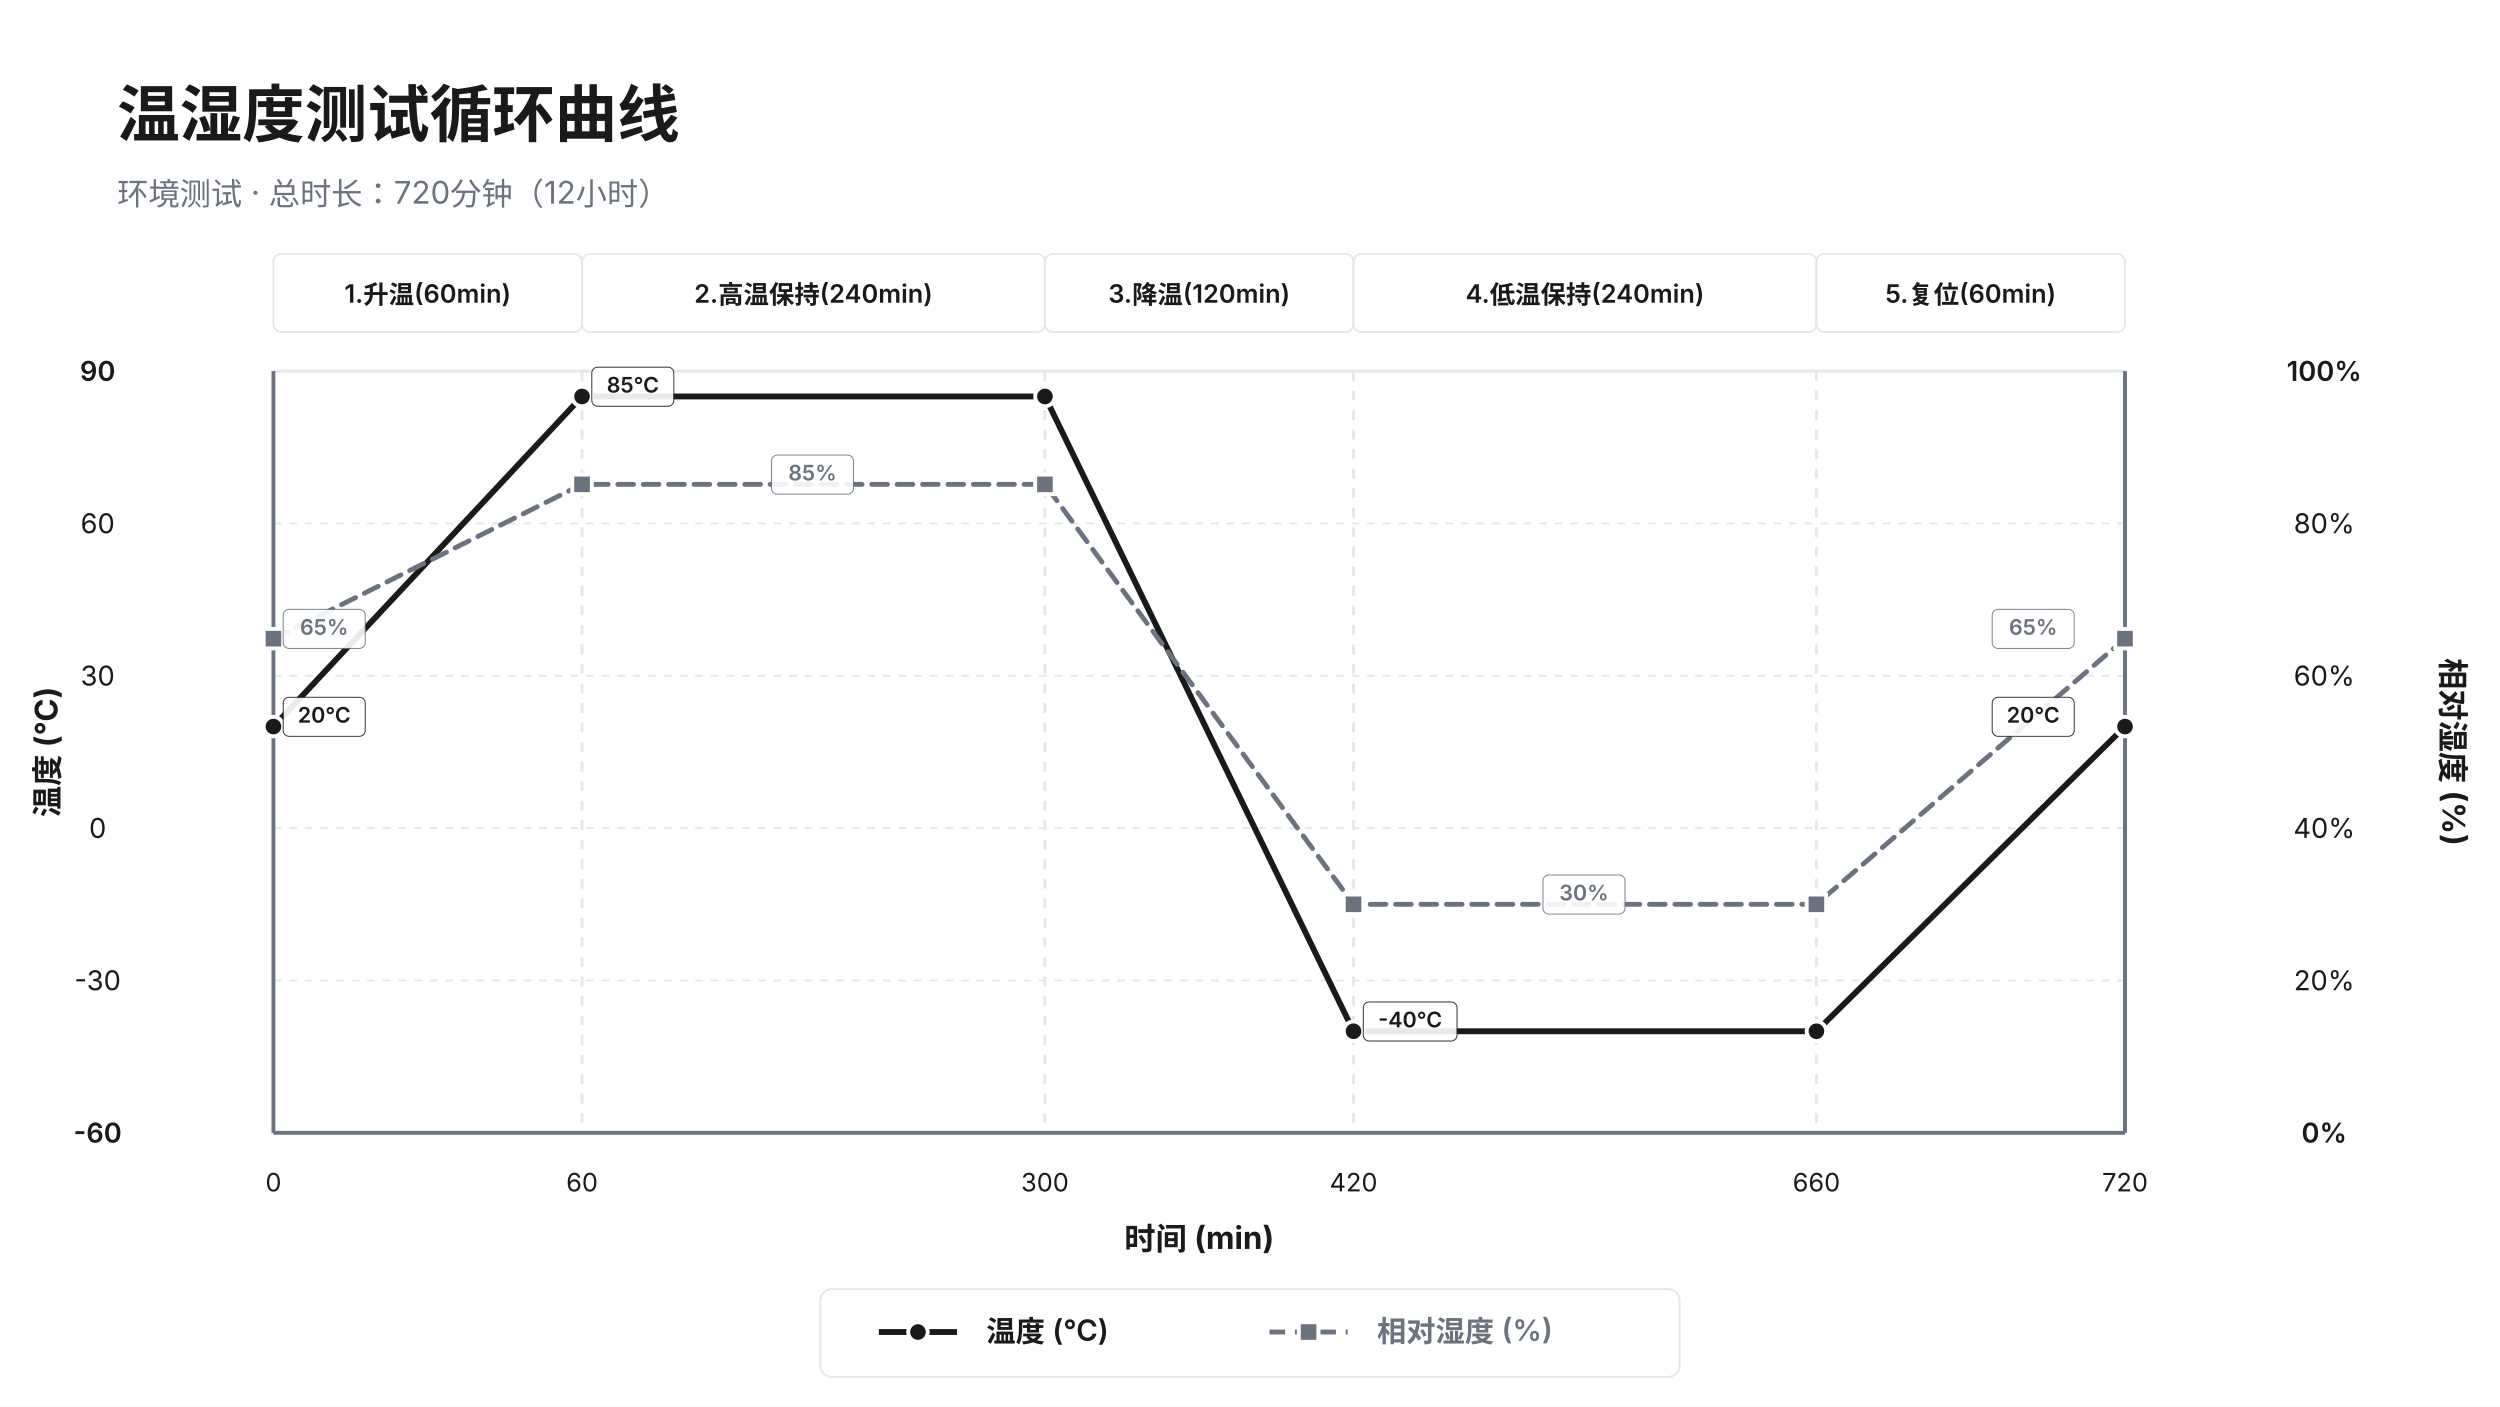
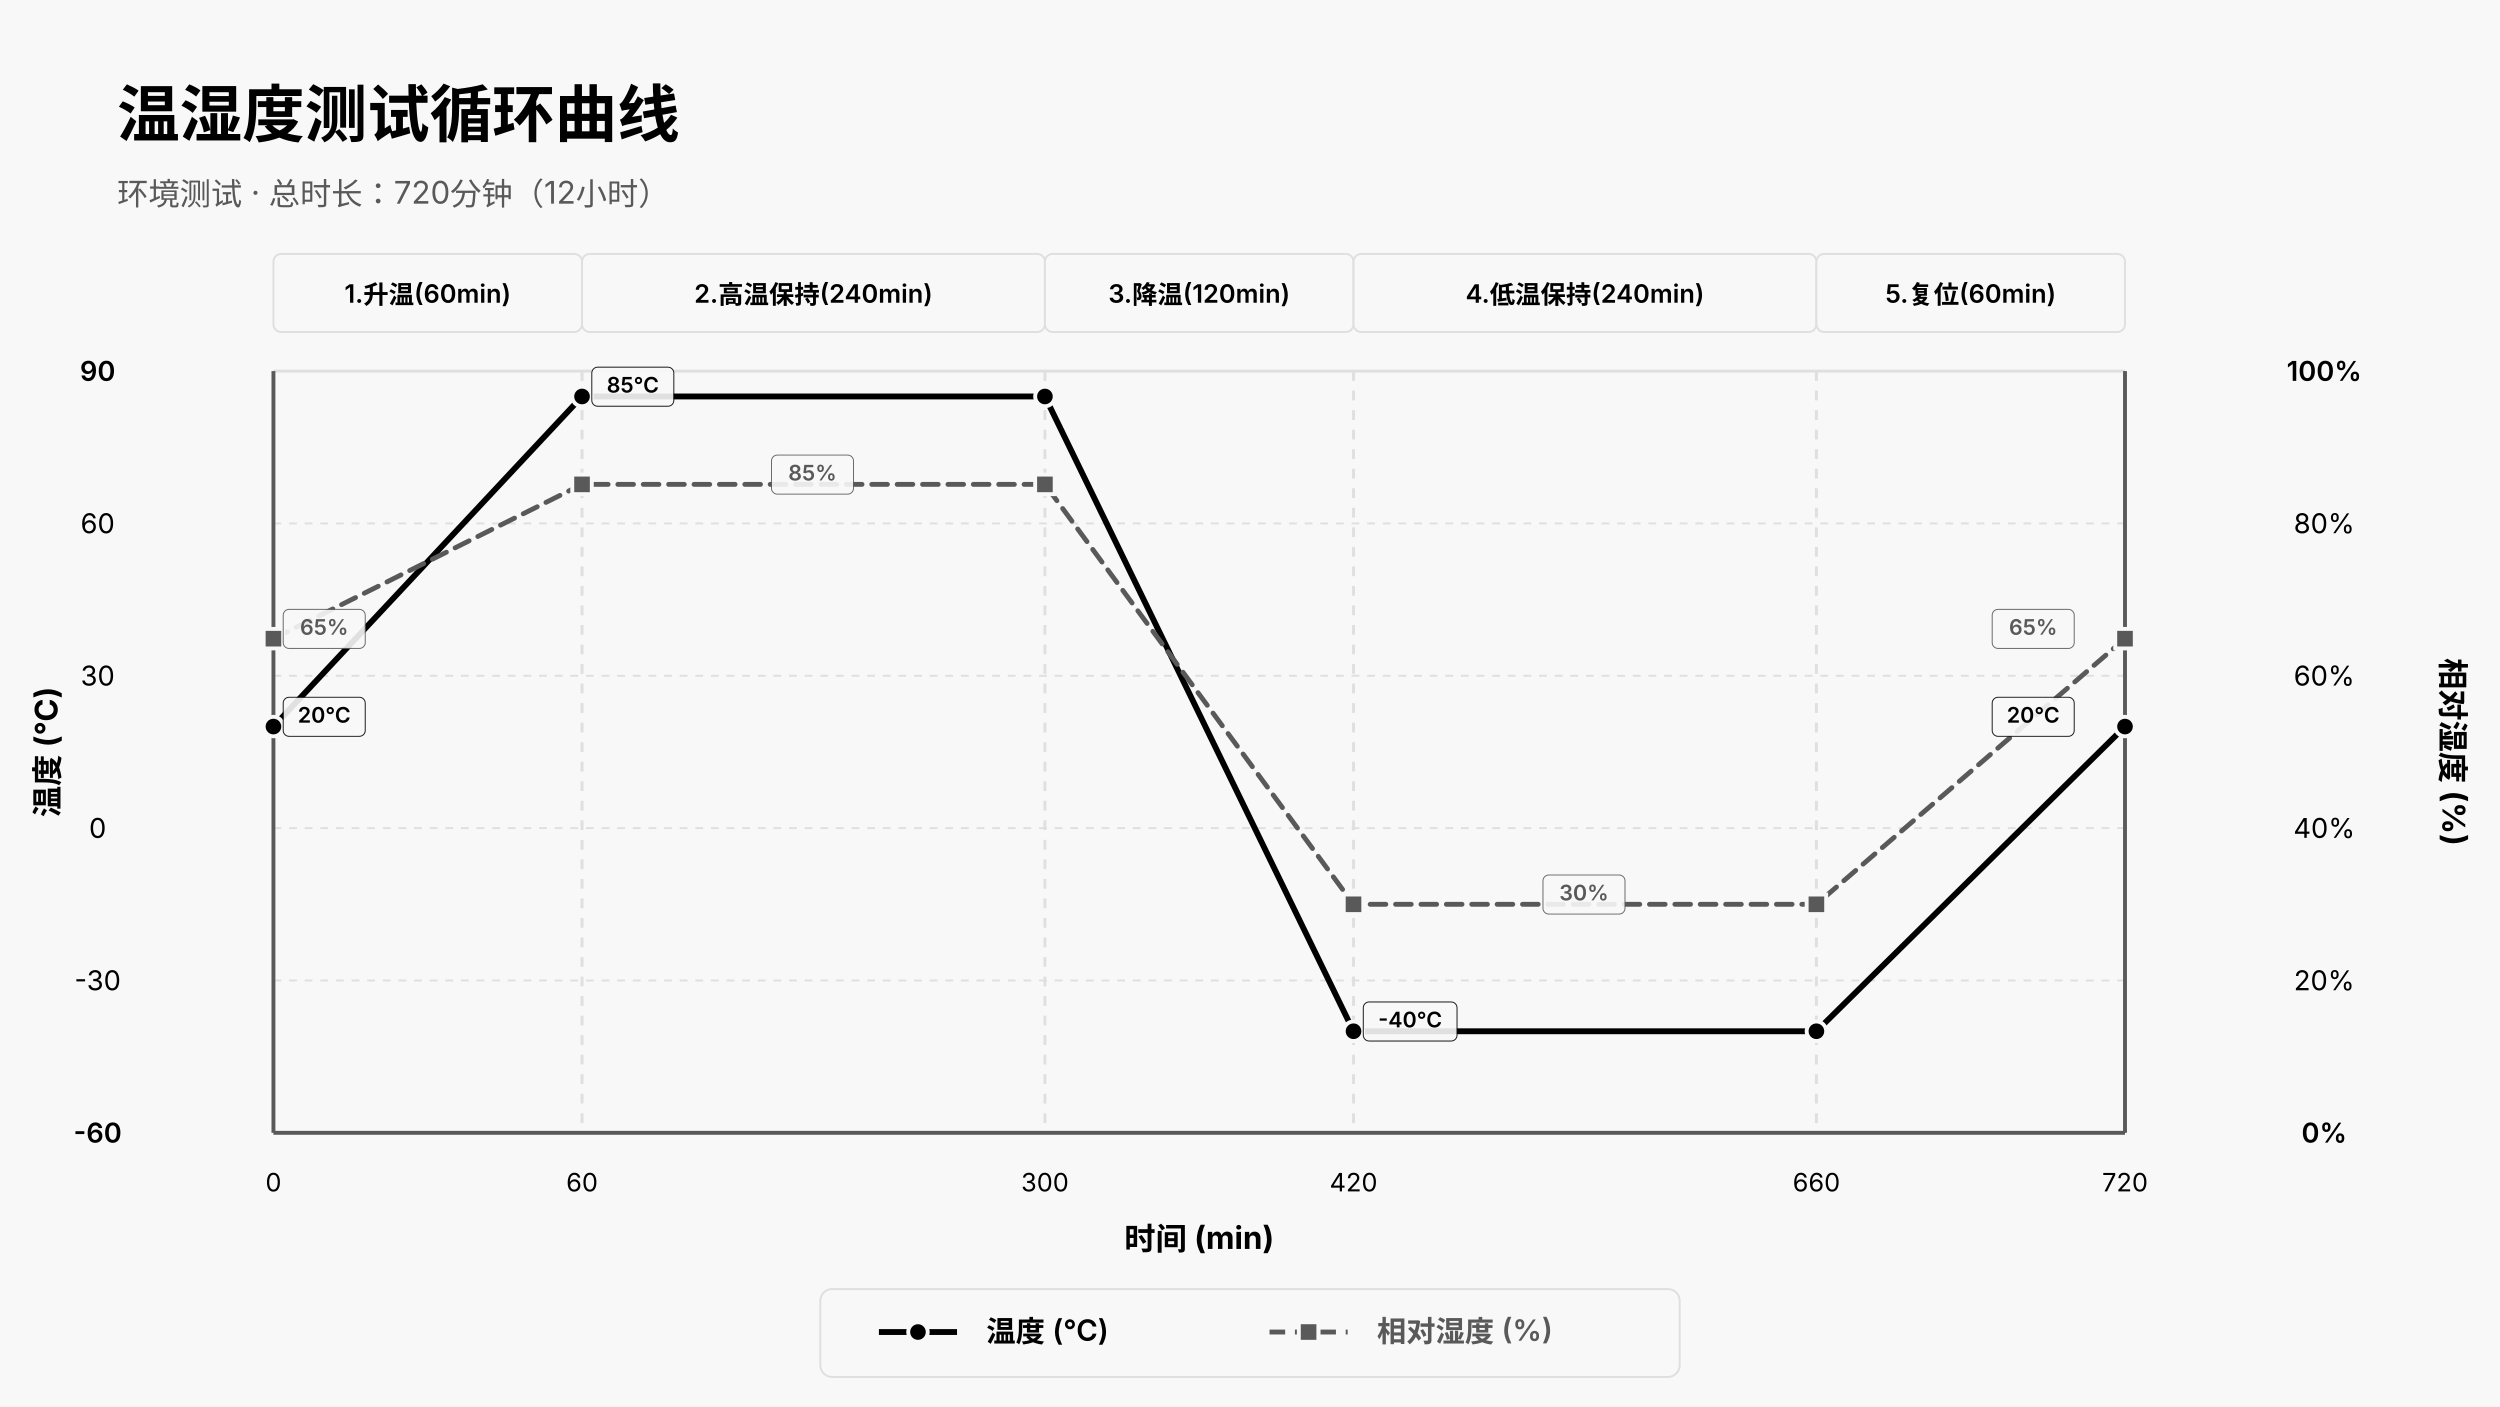
<svg xmlns="http://www.w3.org/2000/svg" viewBox="0 0 1280 720" width="1280" height="720">
  <defs>
        
        
    </defs>
-   <rect width="1280" height="720" fill="#FFFFFF" />
-   <text x="60" y="70" font-family="-apple-system, BlinkMacSystemFont, 'Segoe UI', sans-serif" font-size="32" font-weight="bold" fill="#1A1A1A">
+   <rect width="1280" height="720" fill="#F8F8F8" />
+   <text x="60" y="70" font-family="-apple-system, BlinkMacSystemFont, 'Segoe UI', sans-serif" font-size="32" font-weight="bold" fill="#000000">
    <tspan>温湿度测试循环曲线</tspan>
  </text>
-   <text x="60" y="105" font-family="-apple-system, BlinkMacSystemFont, 'Segoe UI', sans-serif" font-size="16" fill="#6B7280">
+   <text x="60" y="105" font-family="-apple-system, BlinkMacSystemFont, 'Segoe UI', sans-serif" font-size="16" fill="#595959">
    <tspan>环境测试 · 总时长：720分钟（12小时）</tspan>
  </text>
-   <rect x="140" y="130" width="158" height="40" fill="#FFFFFF" stroke="#E5E7EB" stroke-width="1" rx="4" />
-   <rect x="298" y="130" width="237" height="40" fill="#FFFFFF" stroke="#E5E7EB" stroke-width="1" rx="4" />
-   <rect x="535" y="130" width="158" height="40" fill="#FFFFFF" stroke="#E5E7EB" stroke-width="1" rx="4" />
-   <rect x="693" y="130" width="237" height="40" fill="#FFFFFF" stroke="#E5E7EB" stroke-width="1" rx="4" />
-   <rect x="930" y="130" width="158" height="40" fill="#FFFFFF" stroke="#E5E7EB" stroke-width="1" rx="4" />
-   <text x="219" y="155" font-family="-apple-system, BlinkMacSystemFont, 'Segoe UI', sans-serif" font-size="13" font-weight="600" fill="#1A1A1A" text-anchor="middle">
+   <rect x="140" y="130" width="158" height="40" fill="#F8F8F8" stroke="#DFDFDF" stroke-width="1" rx="4" />
+   <rect x="298" y="130" width="237" height="40" fill="#F8F8F8" stroke="#DFDFDF" stroke-width="1" rx="4" />
+   <rect x="535" y="130" width="158" height="40" fill="#F8F8F8" stroke="#DFDFDF" stroke-width="1" rx="4" />
+   <rect x="693" y="130" width="237" height="40" fill="#F8F8F8" stroke="#DFDFDF" stroke-width="1" rx="4" />
+   <rect x="930" y="130" width="158" height="40" fill="#F8F8F8" stroke="#DFDFDF" stroke-width="1" rx="4" />
+   <text x="219" y="155" font-family="-apple-system, BlinkMacSystemFont, 'Segoe UI', sans-serif" font-size="13" font-weight="600" fill="#000000" text-anchor="middle">
    <tspan>1.升温(60min)</tspan>
  </text>
-   <text x="416.5" y="155" font-family="-apple-system, BlinkMacSystemFont, 'Segoe UI', sans-serif" font-size="13" font-weight="600" fill="#1A1A1A" text-anchor="middle">
+   <text x="416.5" y="155" font-family="-apple-system, BlinkMacSystemFont, 'Segoe UI', sans-serif" font-size="13" font-weight="600" fill="#000000" text-anchor="middle">
    <tspan>2.高温保持(240min)</tspan>
  </text>
-   <text x="614" y="155" font-family="-apple-system, BlinkMacSystemFont, 'Segoe UI', sans-serif" font-size="13" font-weight="600" fill="#1A1A1A" text-anchor="middle">
+   <text x="614" y="155" font-family="-apple-system, BlinkMacSystemFont, 'Segoe UI', sans-serif" font-size="13" font-weight="600" fill="#000000" text-anchor="middle">
    <tspan>3.降温(120min)</tspan>
  </text>
-   <text x="811.5" y="155" font-family="-apple-system, BlinkMacSystemFont, 'Segoe UI', sans-serif" font-size="13" font-weight="600" fill="#1A1A1A" text-anchor="middle">
+   <text x="811.5" y="155" font-family="-apple-system, BlinkMacSystemFont, 'Segoe UI', sans-serif" font-size="13" font-weight="600" fill="#000000" text-anchor="middle">
    <tspan>4.低温保持(240min)</tspan>
  </text>
-   <text x="1009" y="155" font-family="-apple-system, BlinkMacSystemFont, 'Segoe UI', sans-serif" font-size="13" font-weight="600" fill="#1A1A1A" text-anchor="middle">
+   <text x="1009" y="155" font-family="-apple-system, BlinkMacSystemFont, 'Segoe UI', sans-serif" font-size="13" font-weight="600" fill="#000000" text-anchor="middle">
    <tspan>5.复位(60min)</tspan>
  </text>
  <g id="chartArea">
-     <line x1="298" y1="190" x2="298" y2="580" stroke="#E5E7EB" stroke-width="1.5" stroke-dasharray="5,5" />
-     <line x1="535" y1="190" x2="535" y2="580" stroke="#E5E7EB" stroke-width="1.5" stroke-dasharray="5,5" />
-     <line x1="693" y1="190" x2="693" y2="580" stroke="#E5E7EB" stroke-width="1.5" stroke-dasharray="5,5" />
-     <line x1="930" y1="190" x2="930" y2="580" stroke="#E5E7EB" stroke-width="1.5" stroke-dasharray="5,5" />
-     <line x1="140" y1="580" x2="1088" y2="580" stroke="#E5E7EB" stroke-width="1.5" />
-     <line x1="140" y1="502" x2="1088" y2="502" stroke="#E5E7EB" stroke-width="1" stroke-dasharray="4,4" />
-     <line x1="140" y1="424" x2="1088" y2="424" stroke="#E5E7EB" stroke-width="1" stroke-dasharray="4,4" />
-     <line x1="140" y1="346" x2="1088" y2="346" stroke="#E5E7EB" stroke-width="1" stroke-dasharray="4,4" />
-     <line x1="140" y1="268" x2="1088" y2="268" stroke="#E5E7EB" stroke-width="1" stroke-dasharray="4,4" />
-     <line x1="140" y1="190" x2="1088" y2="190" stroke="#E5E7EB" stroke-width="1.5" />
-     <text x="50" y="585" font-family="-apple-system, BlinkMacSystemFont, 'Segoe UI', sans-serif" font-size="14" font-weight="600" fill="#1A1A1A" text-anchor="middle">
+     <line x1="298" y1="190" x2="298" y2="580" stroke="#DFDFDF" stroke-width="1.5" stroke-dasharray="5,5" />
+     <line x1="535" y1="190" x2="535" y2="580" stroke="#DFDFDF" stroke-width="1.5" stroke-dasharray="5,5" />
+     <line x1="693" y1="190" x2="693" y2="580" stroke="#DFDFDF" stroke-width="1.5" stroke-dasharray="5,5" />
+     <line x1="930" y1="190" x2="930" y2="580" stroke="#DFDFDF" stroke-width="1.5" stroke-dasharray="5,5" />
+     <line x1="140" y1="580" x2="1088" y2="580" stroke="#DFDFDF" stroke-width="1.5" />
+     <line x1="140" y1="502" x2="1088" y2="502" stroke="#DFDFDF" stroke-width="1" stroke-dasharray="4,4" />
+     <line x1="140" y1="424" x2="1088" y2="424" stroke="#DFDFDF" stroke-width="1" stroke-dasharray="4,4" />
+     <line x1="140" y1="346" x2="1088" y2="346" stroke="#DFDFDF" stroke-width="1" stroke-dasharray="4,4" />
+     <line x1="140" y1="268" x2="1088" y2="268" stroke="#DFDFDF" stroke-width="1" stroke-dasharray="4,4" />
+     <line x1="140" y1="190" x2="1088" y2="190" stroke="#DFDFDF" stroke-width="1.5" />
+     <text x="50" y="585" font-family="-apple-system, BlinkMacSystemFont, 'Segoe UI', sans-serif" font-size="14" font-weight="600" fill="#000000" text-anchor="middle">
      <tspan>-60</tspan>
    </text>
-     <text x="50" y="507" font-family="-apple-system, BlinkMacSystemFont, 'Segoe UI', sans-serif" font-size="14" fill="#1A1A1A" text-anchor="middle">
+     <text x="50" y="507" font-family="-apple-system, BlinkMacSystemFont, 'Segoe UI', sans-serif" font-size="14" fill="#000000" text-anchor="middle">
      <tspan>-30</tspan>
    </text>
-     <text x="50" y="429" font-family="-apple-system, BlinkMacSystemFont, 'Segoe UI', sans-serif" font-size="14" fill="#1A1A1A" text-anchor="middle">
+     <text x="50" y="429" font-family="-apple-system, BlinkMacSystemFont, 'Segoe UI', sans-serif" font-size="14" fill="#000000" text-anchor="middle">
      <tspan>0</tspan>
    </text>
-     <text x="50" y="351" font-family="-apple-system, BlinkMacSystemFont, 'Segoe UI', sans-serif" font-size="14" fill="#1A1A1A" text-anchor="middle">
+     <text x="50" y="351" font-family="-apple-system, BlinkMacSystemFont, 'Segoe UI', sans-serif" font-size="14" fill="#000000" text-anchor="middle">
      <tspan>30</tspan>
    </text>
-     <text x="50" y="273" font-family="-apple-system, BlinkMacSystemFont, 'Segoe UI', sans-serif" font-size="14" fill="#1A1A1A" text-anchor="middle">
+     <text x="50" y="273" font-family="-apple-system, BlinkMacSystemFont, 'Segoe UI', sans-serif" font-size="14" fill="#000000" text-anchor="middle">
      <tspan>60</tspan>
    </text>
-     <text x="50" y="195" font-family="-apple-system, BlinkMacSystemFont, 'Segoe UI', sans-serif" font-size="14" font-weight="600" fill="#1A1A1A" text-anchor="middle">
+     <text x="50" y="195" font-family="-apple-system, BlinkMacSystemFont, 'Segoe UI', sans-serif" font-size="14" font-weight="600" fill="#000000" text-anchor="middle">
      <tspan>90</tspan>
    </text>
-     <text x="30" y="385" font-family="-apple-system, BlinkMacSystemFont, 'Segoe UI', sans-serif" font-size="16" font-weight="bold" fill="#1A1A1A" text-anchor="middle" transform="rotate(-90, 30, 385)">
+     <text x="30" y="385" font-family="-apple-system, BlinkMacSystemFont, 'Segoe UI', sans-serif" font-size="16" font-weight="bold" fill="#000000" text-anchor="middle" transform="rotate(-90, 30, 385)">
      <tspan>温度 (℃)</tspan>
    </text>
-     <text x="1190" y="585" font-family="-apple-system, BlinkMacSystemFont, 'Segoe UI', sans-serif" font-size="14" font-weight="600" fill="#1A1A1A" text-anchor="middle">
+     <text x="1190" y="585" font-family="-apple-system, BlinkMacSystemFont, 'Segoe UI', sans-serif" font-size="14" font-weight="600" fill="#000000" text-anchor="middle">
      <tspan>0%</tspan>
    </text>
-     <text x="1190" y="507" font-family="-apple-system, BlinkMacSystemFont, 'Segoe UI', sans-serif" font-size="14" fill="#1A1A1A" text-anchor="middle">
+     <text x="1190" y="507" font-family="-apple-system, BlinkMacSystemFont, 'Segoe UI', sans-serif" font-size="14" fill="#000000" text-anchor="middle">
      <tspan>20%</tspan>
    </text>
-     <text x="1190" y="429" font-family="-apple-system, BlinkMacSystemFont, 'Segoe UI', sans-serif" font-size="14" fill="#1A1A1A" text-anchor="middle">
+     <text x="1190" y="429" font-family="-apple-system, BlinkMacSystemFont, 'Segoe UI', sans-serif" font-size="14" fill="#000000" text-anchor="middle">
      <tspan>40%</tspan>
    </text>
-     <text x="1190" y="351" font-family="-apple-system, BlinkMacSystemFont, 'Segoe UI', sans-serif" font-size="14" fill="#1A1A1A" text-anchor="middle">
+     <text x="1190" y="351" font-family="-apple-system, BlinkMacSystemFont, 'Segoe UI', sans-serif" font-size="14" fill="#000000" text-anchor="middle">
      <tspan>60%</tspan>
    </text>
-     <text x="1190" y="273" font-family="-apple-system, BlinkMacSystemFont, 'Segoe UI', sans-serif" font-size="14" fill="#1A1A1A" text-anchor="middle">
+     <text x="1190" y="273" font-family="-apple-system, BlinkMacSystemFont, 'Segoe UI', sans-serif" font-size="14" fill="#000000" text-anchor="middle">
      <tspan>80%</tspan>
    </text>
-     <text x="1190" y="195" font-family="-apple-system, BlinkMacSystemFont, 'Segoe UI', sans-serif" font-size="14" font-weight="600" fill="#1A1A1A" text-anchor="middle">
+     <text x="1190" y="195" font-family="-apple-system, BlinkMacSystemFont, 'Segoe UI', sans-serif" font-size="14" font-weight="600" fill="#000000" text-anchor="middle">
      <tspan>100%</tspan>
    </text>
-     <text x="1250" y="385" font-family="-apple-system, BlinkMacSystemFont, 'Segoe UI', sans-serif" font-size="16" font-weight="bold" fill="#1A1A1A" text-anchor="middle" transform="rotate(90, 1250, 385)">
+     <text x="1250" y="385" font-family="-apple-system, BlinkMacSystemFont, 'Segoe UI', sans-serif" font-size="16" font-weight="bold" fill="#000000" text-anchor="middle" transform="rotate(90, 1250, 385)">
      <tspan>相对湿度 (%)</tspan>
    </text>
-     <line x1="140" y1="190" x2="140" y2="580" stroke="#6B7280" stroke-width="2" />
-     <line x1="140" y1="580" x2="1088" y2="580" stroke="#6B7280" stroke-width="2" />
-     <line x1="1088" y1="190" x2="1088" y2="580" stroke="#6B7280" stroke-width="2" />
-     <text x="140" y="610" font-family="-apple-system, BlinkMacSystemFont, 'Segoe UI', sans-serif" font-size="13" fill="#1A1A1A" text-anchor="middle">
+     <line x1="140" y1="190" x2="140" y2="580" stroke="#595959" stroke-width="2" />
+     <line x1="140" y1="580" x2="1088" y2="580" stroke="#595959" stroke-width="2" />
+     <line x1="1088" y1="190" x2="1088" y2="580" stroke="#595959" stroke-width="2" />
+     <text x="140" y="610" font-family="-apple-system, BlinkMacSystemFont, 'Segoe UI', sans-serif" font-size="13" fill="#000000" text-anchor="middle">
      <tspan>0</tspan>
    </text>
-     <text x="298" y="610" font-family="-apple-system, BlinkMacSystemFont, 'Segoe UI', sans-serif" font-size="13" fill="#1A1A1A" text-anchor="middle">
+     <text x="298" y="610" font-family="-apple-system, BlinkMacSystemFont, 'Segoe UI', sans-serif" font-size="13" fill="#000000" text-anchor="middle">
      <tspan>60</tspan>
    </text>
-     <text x="535" y="610" font-family="-apple-system, BlinkMacSystemFont, 'Segoe UI', sans-serif" font-size="13" fill="#1A1A1A" text-anchor="middle">
+     <text x="535" y="610" font-family="-apple-system, BlinkMacSystemFont, 'Segoe UI', sans-serif" font-size="13" fill="#000000" text-anchor="middle">
      <tspan>300</tspan>
    </text>
-     <text x="693" y="610" font-family="-apple-system, BlinkMacSystemFont, 'Segoe UI', sans-serif" font-size="13" fill="#1A1A1A" text-anchor="middle">
+     <text x="693" y="610" font-family="-apple-system, BlinkMacSystemFont, 'Segoe UI', sans-serif" font-size="13" fill="#000000" text-anchor="middle">
      <tspan>420</tspan>
    </text>
-     <text x="930" y="610" font-family="-apple-system, BlinkMacSystemFont, 'Segoe UI', sans-serif" font-size="13" fill="#1A1A1A" text-anchor="middle">
+     <text x="930" y="610" font-family="-apple-system, BlinkMacSystemFont, 'Segoe UI', sans-serif" font-size="13" fill="#000000" text-anchor="middle">
      <tspan>660</tspan>
    </text>
-     <text x="1088" y="610" font-family="-apple-system, BlinkMacSystemFont, 'Segoe UI', sans-serif" font-size="13" fill="#1A1A1A" text-anchor="middle">
+     <text x="1088" y="610" font-family="-apple-system, BlinkMacSystemFont, 'Segoe UI', sans-serif" font-size="13" fill="#000000" text-anchor="middle">
      <tspan>720</tspan>
    </text>
-     <text x="614" y="640" font-family="-apple-system, BlinkMacSystemFont, 'Segoe UI', sans-serif" font-size="16" font-weight="bold" fill="#1A1A1A" text-anchor="middle">
+     <text x="614" y="640" font-family="-apple-system, BlinkMacSystemFont, 'Segoe UI', sans-serif" font-size="16" font-weight="bold" fill="#000000" text-anchor="middle">
      <tspan>时间 (min)</tspan>
    </text>
-     <polyline points="140,372 298,203 535,203 693,528 930,528 1088,372" fill="none" stroke="#1A1A1A" stroke-width="3" stroke-linecap="round" stroke-linejoin="round" />
-     <circle cx="140" cy="372" r="5" fill="#1A1A1A" stroke="#FFFFFF" stroke-width="2" />
-     <circle cx="298" cy="203" r="5" fill="#1A1A1A" stroke="#FFFFFF" stroke-width="2" />
-     <circle cx="535" cy="203" r="5" fill="#1A1A1A" stroke="#FFFFFF" stroke-width="2" />
-     <circle cx="693" cy="528" r="5" fill="#1A1A1A" stroke="#FFFFFF" stroke-width="2" />
-     <circle cx="930" cy="528" r="5" fill="#1A1A1A" stroke="#FFFFFF" stroke-width="2" />
-     <circle cx="1088" cy="372" r="5" fill="#1A1A1A" stroke="#FFFFFF" stroke-width="2" />
-     <polyline points="140,327 298,248 535,248 693,463 930,463 1088,327" fill="none" stroke="#6B7280" stroke-width="2.5" stroke-linecap="round" stroke-linejoin="round" stroke-dasharray="8,5" />
-     <rect x="135" y="322" width="10" height="10" fill="#6B7280" stroke="#FFFFFF" stroke-width="2" />
-     <rect x="293" y="243" width="10" height="10" fill="#6B7280" stroke="#FFFFFF" stroke-width="2" />
-     <rect x="530" y="243" width="10" height="10" fill="#6B7280" stroke="#FFFFFF" stroke-width="2" />
-     <rect x="688" y="458" width="10" height="10" fill="#6B7280" stroke="#FFFFFF" stroke-width="2" />
-     <rect x="925" y="458" width="10" height="10" fill="#6B7280" stroke="#FFFFFF" stroke-width="2" />
-     <rect x="1083" y="322" width="10" height="10" fill="#6B7280" stroke="#FFFFFF" stroke-width="2" />
-     <rect x="145" y="357" width="42" height="20" fill="#FFFFFF" stroke="#1A1A1A" stroke-width="0.5" rx="3" opacity="0.9" />
-     <text x="166" y="370" font-family="-apple-system, BlinkMacSystemFont, 'Segoe UI', sans-serif" font-size="11" font-weight="600" fill="#1A1A1A" text-anchor="middle">
+     <polyline points="140,372 298,203 535,203 693,528 930,528 1088,372" fill="none" stroke="#000000" stroke-width="3" stroke-linecap="round" stroke-linejoin="round" />
+     <circle cx="140" cy="372" r="5" fill="#000000" stroke="#F8F8F8" stroke-width="2" />
+     <circle cx="298" cy="203" r="5" fill="#000000" stroke="#F8F8F8" stroke-width="2" />
+     <circle cx="535" cy="203" r="5" fill="#000000" stroke="#F8F8F8" stroke-width="2" />
+     <circle cx="693" cy="528" r="5" fill="#000000" stroke="#F8F8F8" stroke-width="2" />
+     <circle cx="930" cy="528" r="5" fill="#000000" stroke="#F8F8F8" stroke-width="2" />
+     <circle cx="1088" cy="372" r="5" fill="#000000" stroke="#F8F8F8" stroke-width="2" />
+     <polyline points="140,327 298,248 535,248 693,463 930,463 1088,327" fill="none" stroke="#595959" stroke-width="2.5" stroke-linecap="round" stroke-linejoin="round" stroke-dasharray="8,5" />
+     <rect x="135" y="322" width="10" height="10" fill="#595959" stroke="#F8F8F8" stroke-width="2" />
+     <rect x="293" y="243" width="10" height="10" fill="#595959" stroke="#F8F8F8" stroke-width="2" />
+     <rect x="530" y="243" width="10" height="10" fill="#595959" stroke="#F8F8F8" stroke-width="2" />
+     <rect x="688" y="458" width="10" height="10" fill="#595959" stroke="#F8F8F8" stroke-width="2" />
+     <rect x="925" y="458" width="10" height="10" fill="#595959" stroke="#F8F8F8" stroke-width="2" />
+     <rect x="1083" y="322" width="10" height="10" fill="#595959" stroke="#F8F8F8" stroke-width="2" />
+     <rect x="145" y="357" width="42" height="20" fill="#F8F8F8" stroke="#000000" stroke-width="0.5" rx="3" opacity="0.9" />
+     <text x="166" y="370" font-family="-apple-system, BlinkMacSystemFont, 'Segoe UI', sans-serif" font-size="11" font-weight="600" fill="#000000" text-anchor="middle">
      <tspan>20℃</tspan>
    </text>
-     <rect x="145" y="312" width="42" height="20" fill="#FFFFFF" stroke="#6B7280" stroke-width="0.5" rx="3" opacity="0.9" />
-     <text x="166" y="325" font-family="-apple-system, BlinkMacSystemFont, 'Segoe UI', sans-serif" font-size="11" font-weight="600" fill="#6B7280" text-anchor="middle">
+     <rect x="145" y="312" width="42" height="20" fill="#F8F8F8" stroke="#595959" stroke-width="0.5" rx="3" opacity="0.9" />
+     <text x="166" y="325" font-family="-apple-system, BlinkMacSystemFont, 'Segoe UI', sans-serif" font-size="11" font-weight="600" fill="#595959" text-anchor="middle">
      <tspan>65%</tspan>
    </text>
-     <rect x="303" y="188" width="42" height="20" fill="#FFFFFF" stroke="#1A1A1A" stroke-width="0.5" rx="3" opacity="0.9" />
-     <text x="324" y="201" font-family="-apple-system, BlinkMacSystemFont, 'Segoe UI', sans-serif" font-size="11" font-weight="600" fill="#1A1A1A" text-anchor="middle">
+     <rect x="303" y="188" width="42" height="20" fill="#F8F8F8" stroke="#000000" stroke-width="0.5" rx="3" opacity="0.9" />
+     <text x="324" y="201" font-family="-apple-system, BlinkMacSystemFont, 'Segoe UI', sans-serif" font-size="11" font-weight="600" fill="#000000" text-anchor="middle">
      <tspan>85℃</tspan>
    </text>
-     <rect x="395" y="233" width="42" height="20" fill="#FFFFFF" stroke="#6B7280" stroke-width="0.5" rx="3" opacity="0.9" />
-     <text x="416" y="246" font-family="-apple-system, BlinkMacSystemFont, 'Segoe UI', sans-serif" font-size="11" font-weight="600" fill="#6B7280" text-anchor="middle">
+     <rect x="395" y="233" width="42" height="20" fill="#F8F8F8" stroke="#595959" stroke-width="0.5" rx="3" opacity="0.9" />
+     <text x="416" y="246" font-family="-apple-system, BlinkMacSystemFont, 'Segoe UI', sans-serif" font-size="11" font-weight="600" fill="#595959" text-anchor="middle">
      <tspan>85%</tspan>
    </text>
-     <rect x="698" y="513" width="48" height="20" fill="#FFFFFF" stroke="#1A1A1A" stroke-width="0.5" rx="3" opacity="0.9" />
-     <text x="722" y="526" font-family="-apple-system, BlinkMacSystemFont, 'Segoe UI', sans-serif" font-size="11" font-weight="600" fill="#1A1A1A" text-anchor="middle">
+     <rect x="698" y="513" width="48" height="20" fill="#F8F8F8" stroke="#000000" stroke-width="0.5" rx="3" opacity="0.9" />
+     <text x="722" y="526" font-family="-apple-system, BlinkMacSystemFont, 'Segoe UI', sans-serif" font-size="11" font-weight="600" fill="#000000" text-anchor="middle">
      <tspan>-40℃</tspan>
    </text>
-     <rect x="790" y="448" width="42" height="20" fill="#FFFFFF" stroke="#6B7280" stroke-width="0.5" rx="3" opacity="0.9" />
-     <text x="811" y="461" font-family="-apple-system, BlinkMacSystemFont, 'Segoe UI', sans-serif" font-size="11" font-weight="600" fill="#6B7280" text-anchor="middle">
+     <rect x="790" y="448" width="42" height="20" fill="#F8F8F8" stroke="#595959" stroke-width="0.5" rx="3" opacity="0.9" />
+     <text x="811" y="461" font-family="-apple-system, BlinkMacSystemFont, 'Segoe UI', sans-serif" font-size="11" font-weight="600" fill="#595959" text-anchor="middle">
      <tspan>30%</tspan>
    </text>
-     <rect x="1020" y="357" width="42" height="20" fill="#FFFFFF" stroke="#1A1A1A" stroke-width="0.5" rx="3" opacity="0.9" />
-     <text x="1041" y="370" font-family="-apple-system, BlinkMacSystemFont, 'Segoe UI', sans-serif" font-size="11" font-weight="600" fill="#1A1A1A" text-anchor="middle">
+     <rect x="1020" y="357" width="42" height="20" fill="#F8F8F8" stroke="#000000" stroke-width="0.5" rx="3" opacity="0.9" />
+     <text x="1041" y="370" font-family="-apple-system, BlinkMacSystemFont, 'Segoe UI', sans-serif" font-size="11" font-weight="600" fill="#000000" text-anchor="middle">
      <tspan>20℃</tspan>
    </text>
-     <rect x="1020" y="312" width="42" height="20" fill="#FFFFFF" stroke="#6B7280" stroke-width="0.5" rx="3" opacity="0.9" />
-     <text x="1041" y="325" font-family="-apple-system, BlinkMacSystemFont, 'Segoe UI', sans-serif" font-size="11" font-weight="600" fill="#6B7280" text-anchor="middle">
+     <rect x="1020" y="312" width="42" height="20" fill="#F8F8F8" stroke="#595959" stroke-width="0.5" rx="3" opacity="0.9" />
+     <text x="1041" y="325" font-family="-apple-system, BlinkMacSystemFont, 'Segoe UI', sans-serif" font-size="11" font-weight="600" fill="#595959" text-anchor="middle">
      <tspan>65%</tspan>
    </text>
  </g>
  <g id="legend">
-     <rect x="420" y="660" width="440" height="45" fill="#FFFFFF" stroke="#E5E7EB" stroke-width="1" rx="6" />
-     <line x1="450" y1="682" x2="490" y2="682" stroke="#1A1A1A" stroke-width="3" />
-     <circle cx="470" cy="682" r="5" fill="#1A1A1A" stroke="#FFFFFF" stroke-width="2" />
-     <text x="505" y="687" font-family="-apple-system, BlinkMacSystemFont, 'Segoe UI', sans-serif" font-size="15" font-weight="600" fill="#1A1A1A">
+     <rect x="420" y="660" width="440" height="45" fill="#F8F8F8" stroke="#DFDFDF" stroke-width="1" rx="6" />
+     <line x1="450" y1="682" x2="490" y2="682" stroke="#000000" stroke-width="3" />
+     <circle cx="470" cy="682" r="5" fill="#000000" stroke="#F8F8F8" stroke-width="2" />
+     <text x="505" y="687" font-family="-apple-system, BlinkMacSystemFont, 'Segoe UI', sans-serif" font-size="15" font-weight="600" fill="#000000">
      <tspan>温度 (℃)</tspan>
    </text>
-     <line x1="650" y1="682" x2="690" y2="682" stroke="#6B7280" stroke-width="2.5" stroke-dasharray="8,5" />
-     <rect x="665" y="677" width="10" height="10" fill="#6B7280" stroke="#FFFFFF" stroke-width="2" />
-     <text x="705" y="687" font-family="-apple-system, BlinkMacSystemFont, 'Segoe UI', sans-serif" font-size="15" font-weight="600" fill="#6B7280">
+     <line x1="650" y1="682" x2="690" y2="682" stroke="#595959" stroke-width="2.5" stroke-dasharray="8,5" />
+     <rect x="665" y="677" width="10" height="10" fill="#595959" stroke="#F8F8F8" stroke-width="2" />
+     <text x="705" y="687" font-family="-apple-system, BlinkMacSystemFont, 'Segoe UI', sans-serif" font-size="15" font-weight="600" fill="#595959">
      <tspan>相对湿度 (%)</tspan>
    </text>
  </g>
</svg>
